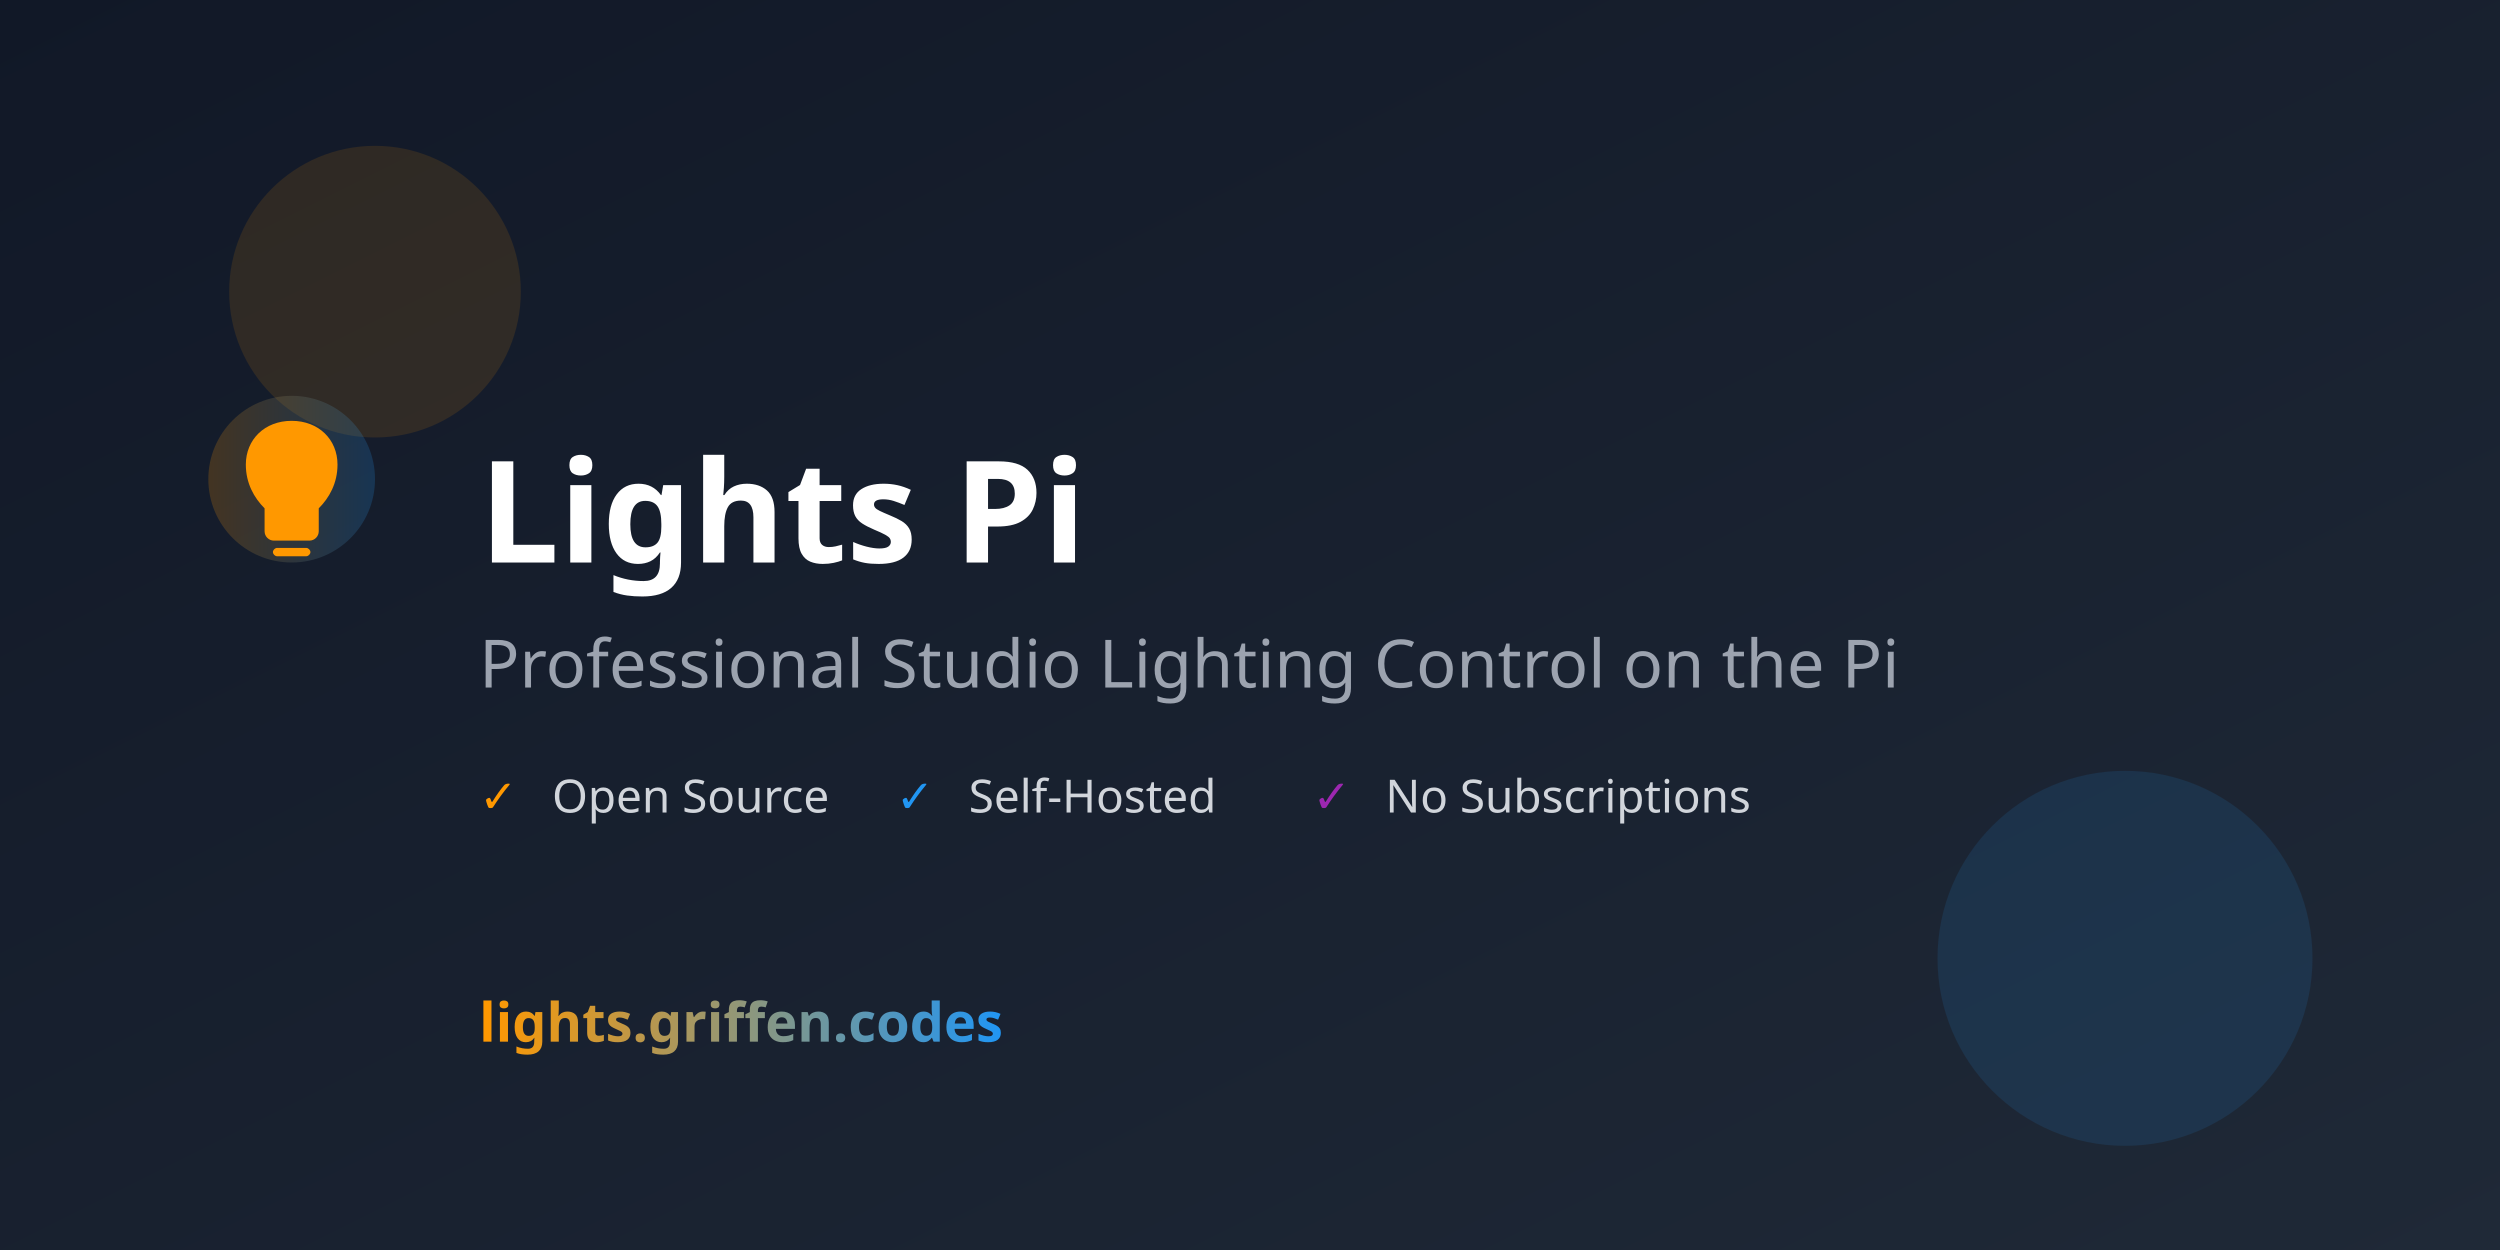
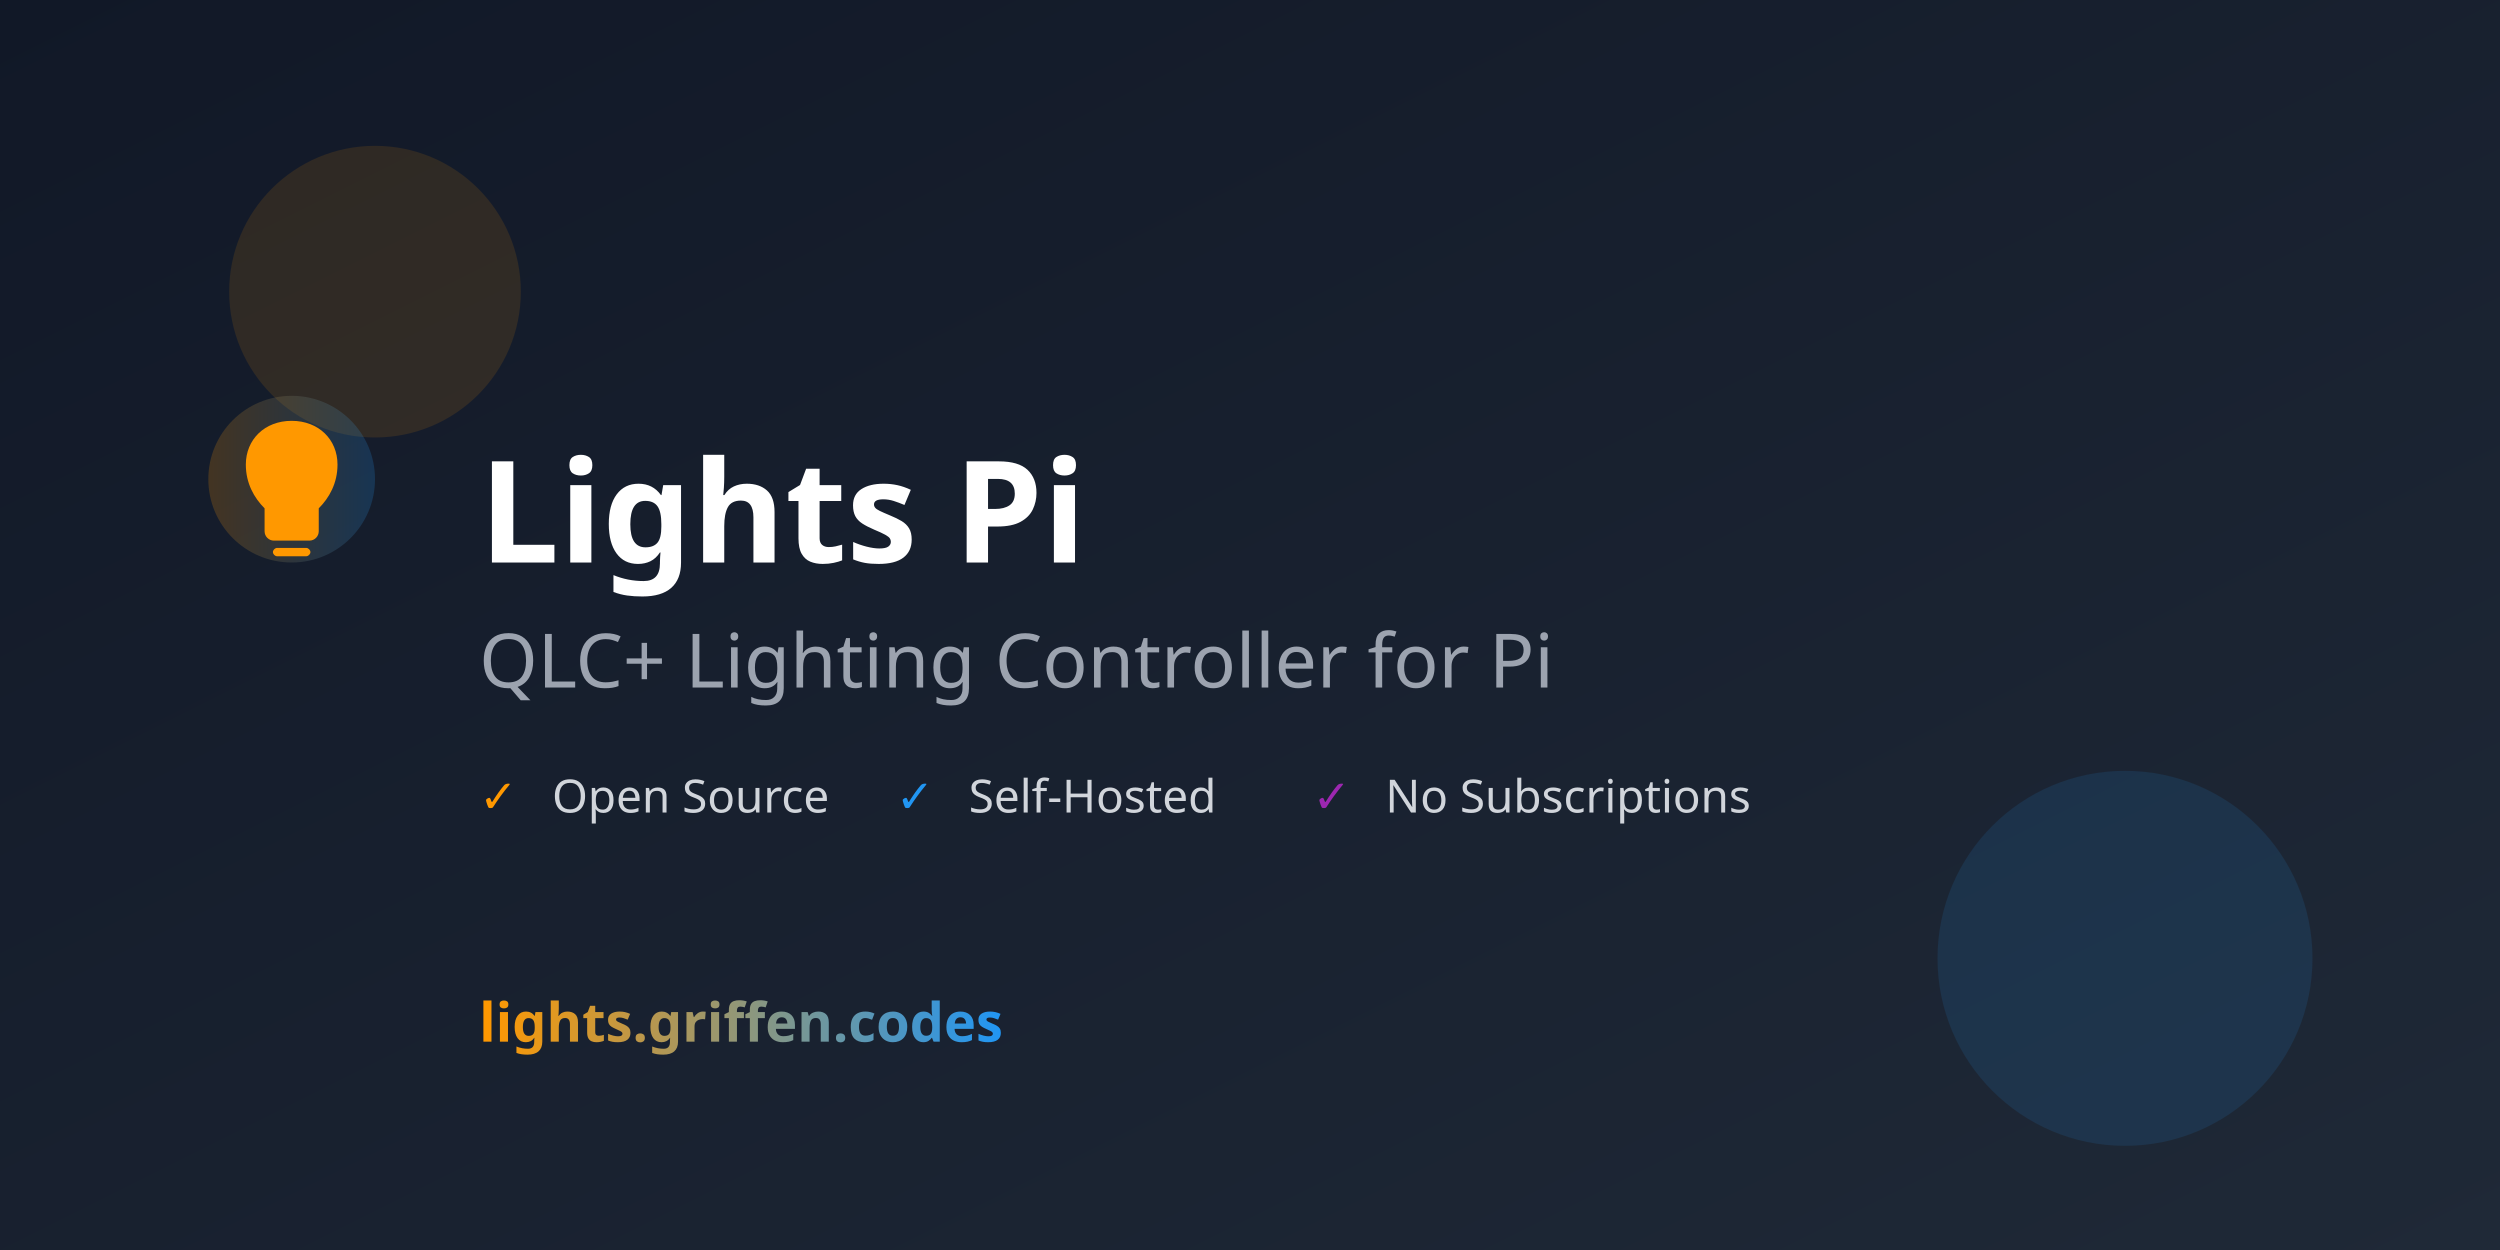
<svg xmlns="http://www.w3.org/2000/svg" width="1200" height="600" viewBox="0 0 1200 600">
  <defs>
    <linearGradient id="bg" x1="0%" y1="0%" x2="100%" y2="100%">
      <stop offset="0%" style="stop-color:#111827;stop-opacity:1" />
      <stop offset="100%" style="stop-color:#1f2937;stop-opacity:1" />
    </linearGradient>
    <linearGradient id="accent" x1="0%" y1="0%" x2="100%" y2="0%">
      <stop offset="0%" style="stop-color:#FF9800;stop-opacity:1" />
      <stop offset="100%" style="stop-color:#2196F3;stop-opacity:1" />
    </linearGradient>
  </defs>
  <rect width="1200" height="600" fill="url(#bg)" />
  <circle cx="180" cy="140" r="70" fill="#FF9800" opacity="0.12" />
  <circle cx="1020" cy="460" r="90" fill="#2196F3" opacity="0.12" />
  <g transform="translate(90, 180)">
    <circle cx="50" cy="50" r="40" fill="url(#accent)" opacity="0.2" />
    <path d="M50 22 C37 22 28 31 28 43 C28 52 32 59 37 64 L37 75 C37 77.5 39 79.5 41.5 79.5 L58.5 79.5 C61 79.5 63 77.5 63 75 L63 64 C68 59 72 52 72 43 C72 31 63 22 50 22 Z M43 83 L57 83 C58 83 59 84 59 85 C59 86 58 87 57 87 L43 87 C42 87 41 86 41 85 C41 84 42 83 43 83 Z" fill="#FF9800" />
  </g>
  <text x="230" y="270" font-family="system-ui, sans-serif" font-size="68" font-weight="bold" fill="white">
    Lights Pi
  </text>
-   <text x="230" y="330" font-family="system-ui, sans-serif" font-size="32" fill="#9CA3AF">
-     Professional Studio Lighting Control on the Pi
+   <text x="230" y="330" font-family="system-ui, sans-serif" font-size="36" fill="#9CA3AF">
+     QLC+ Lighting Controller for Pi
  </text>
  <g transform="translate(230, 390)">
    <text y="0" font-family="system-ui, sans-serif" font-size="22" fill="#FF9800">✓</text>
    <text x="35" y="0" font-family="system-ui, sans-serif" font-size="22" fill="#D1D5DB">Open Source</text>
    <text x="200" y="0" font-family="system-ui, sans-serif" font-size="22" fill="#2196F3">✓</text>
    <text x="235" y="0" font-family="system-ui, sans-serif" font-size="22" fill="#D1D5DB">Self-Hosted</text>
    <text x="400" y="0" font-family="system-ui, sans-serif" font-size="22" fill="#9C27B0">✓</text>
    <text x="435" y="0" font-family="system-ui, sans-serif" font-size="22" fill="#D1D5DB">No Subscriptions</text>
  </g>
  <text x="230" y="500" font-family="system-ui, sans-serif" font-size="26" fill="url(#accent)" font-weight="600">
    lights.griffen.codes
  </text>
</svg>
